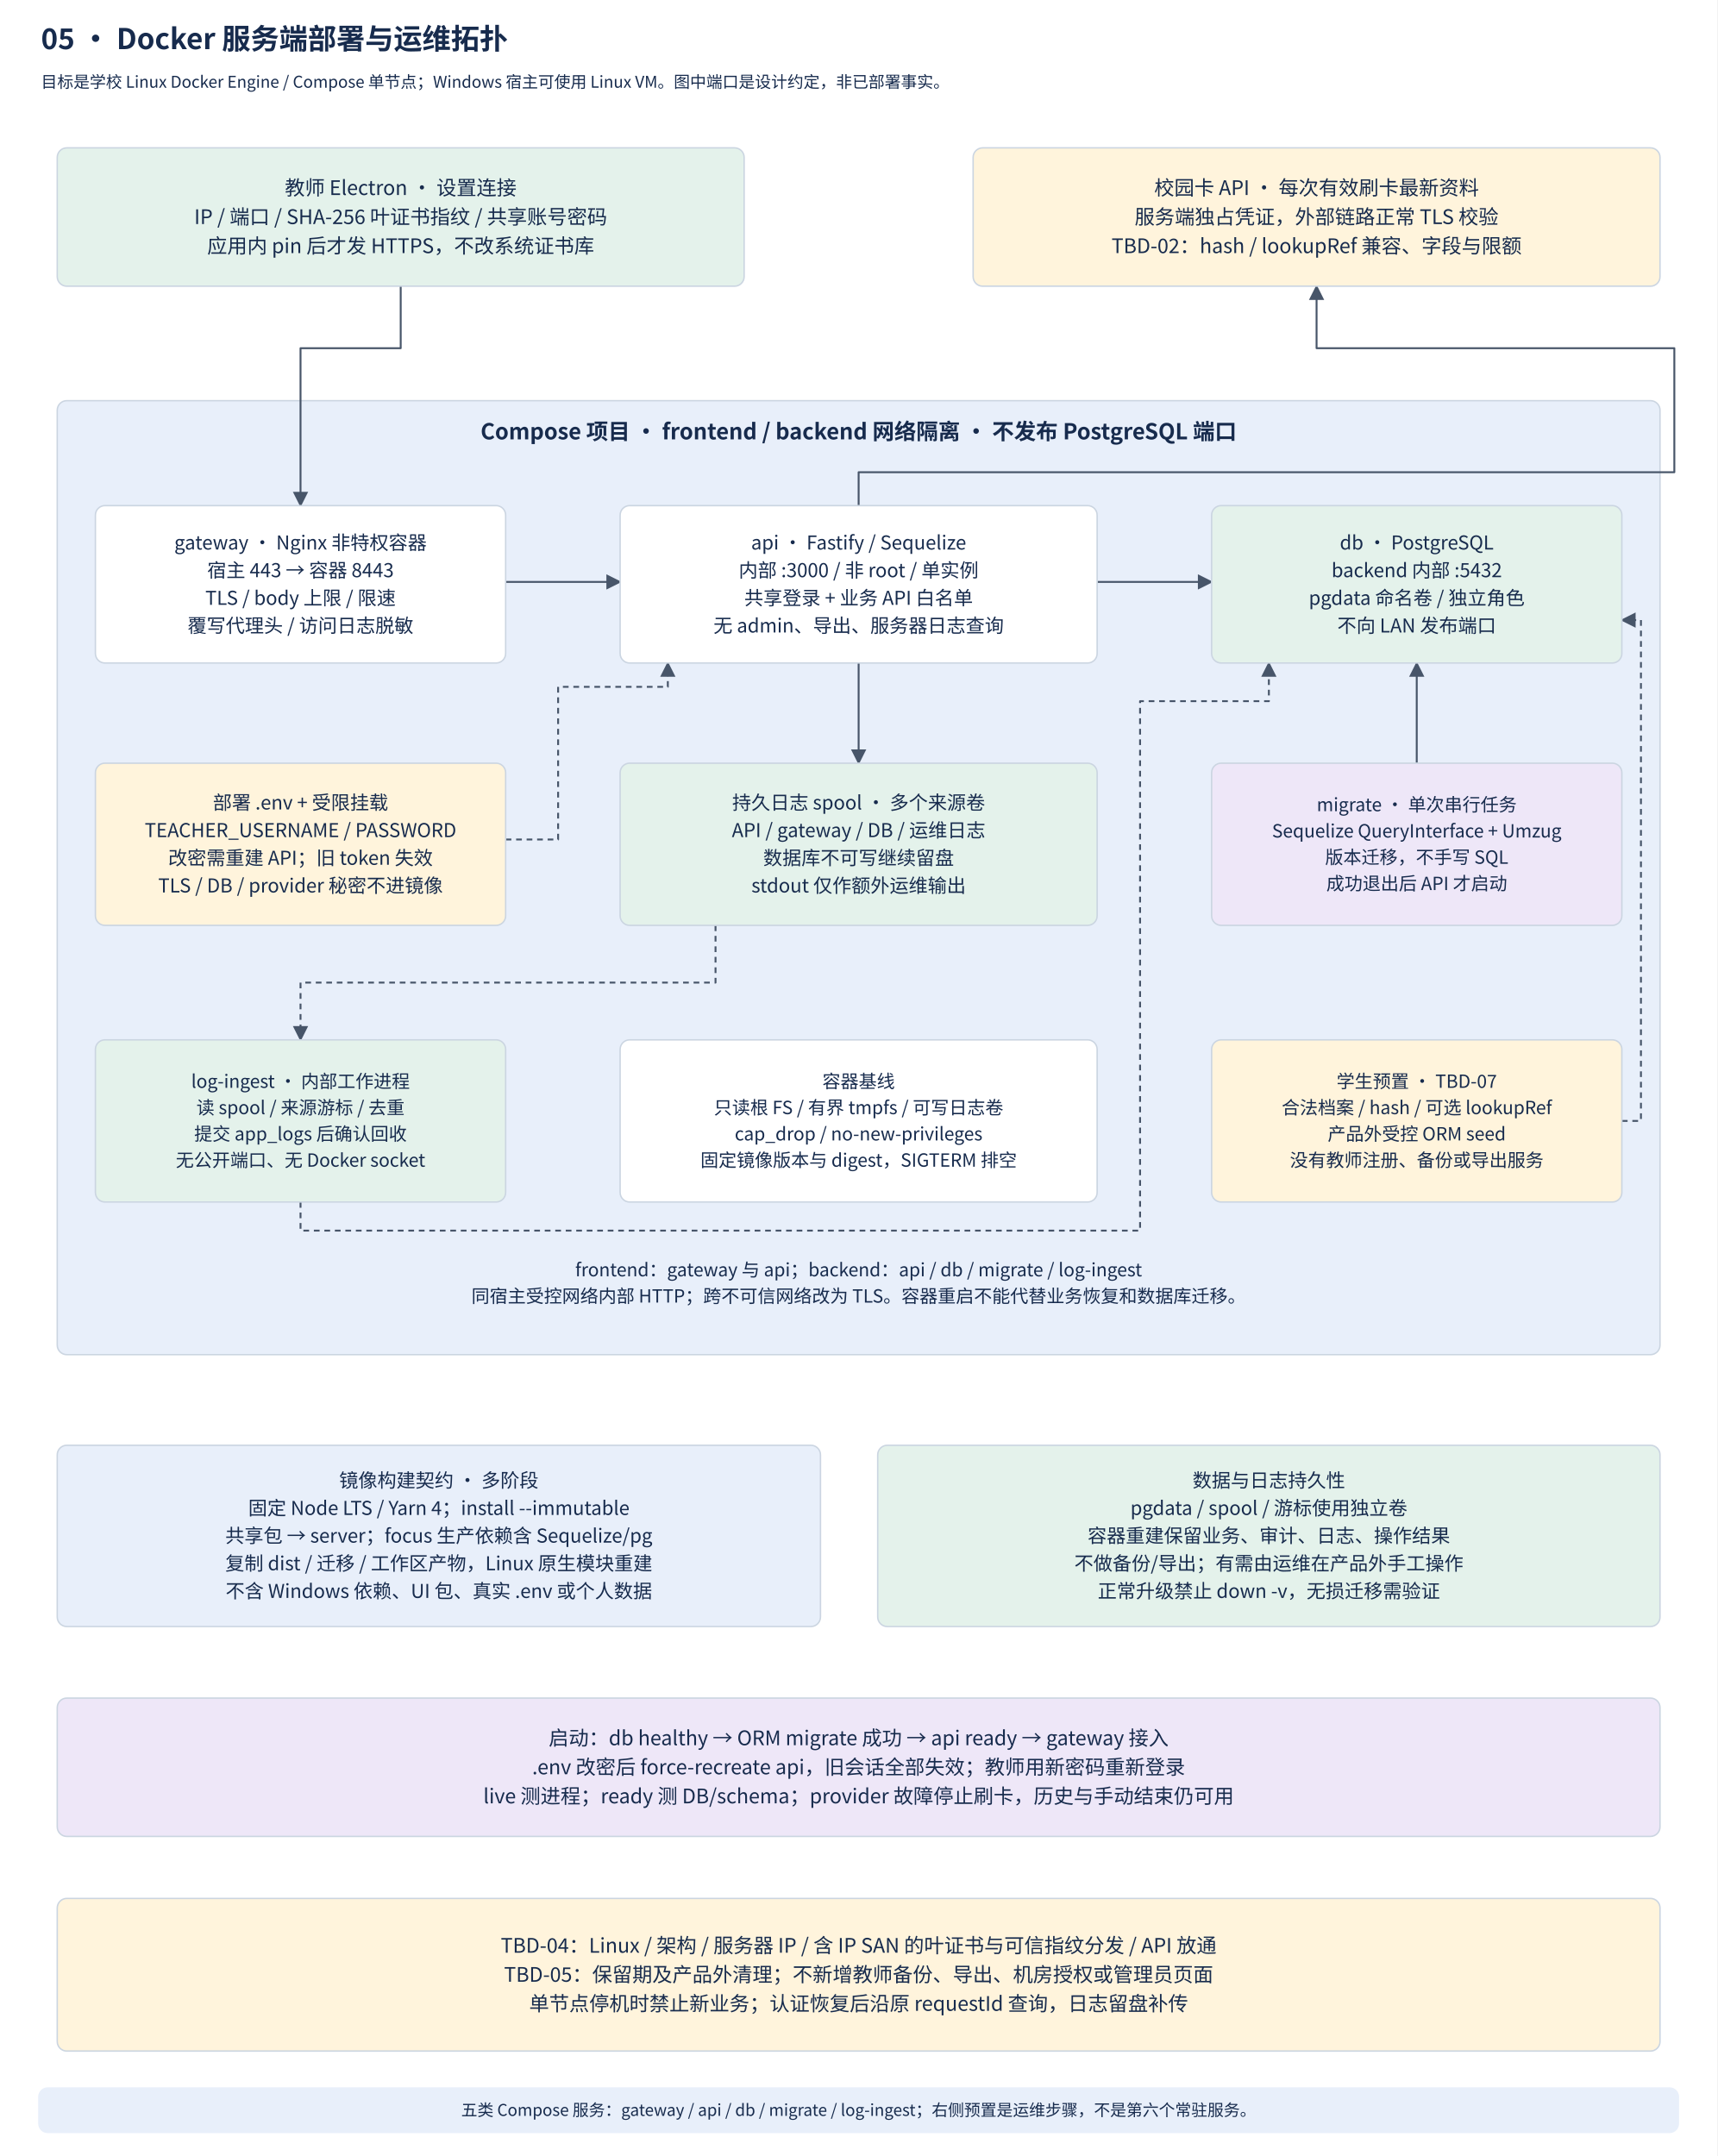
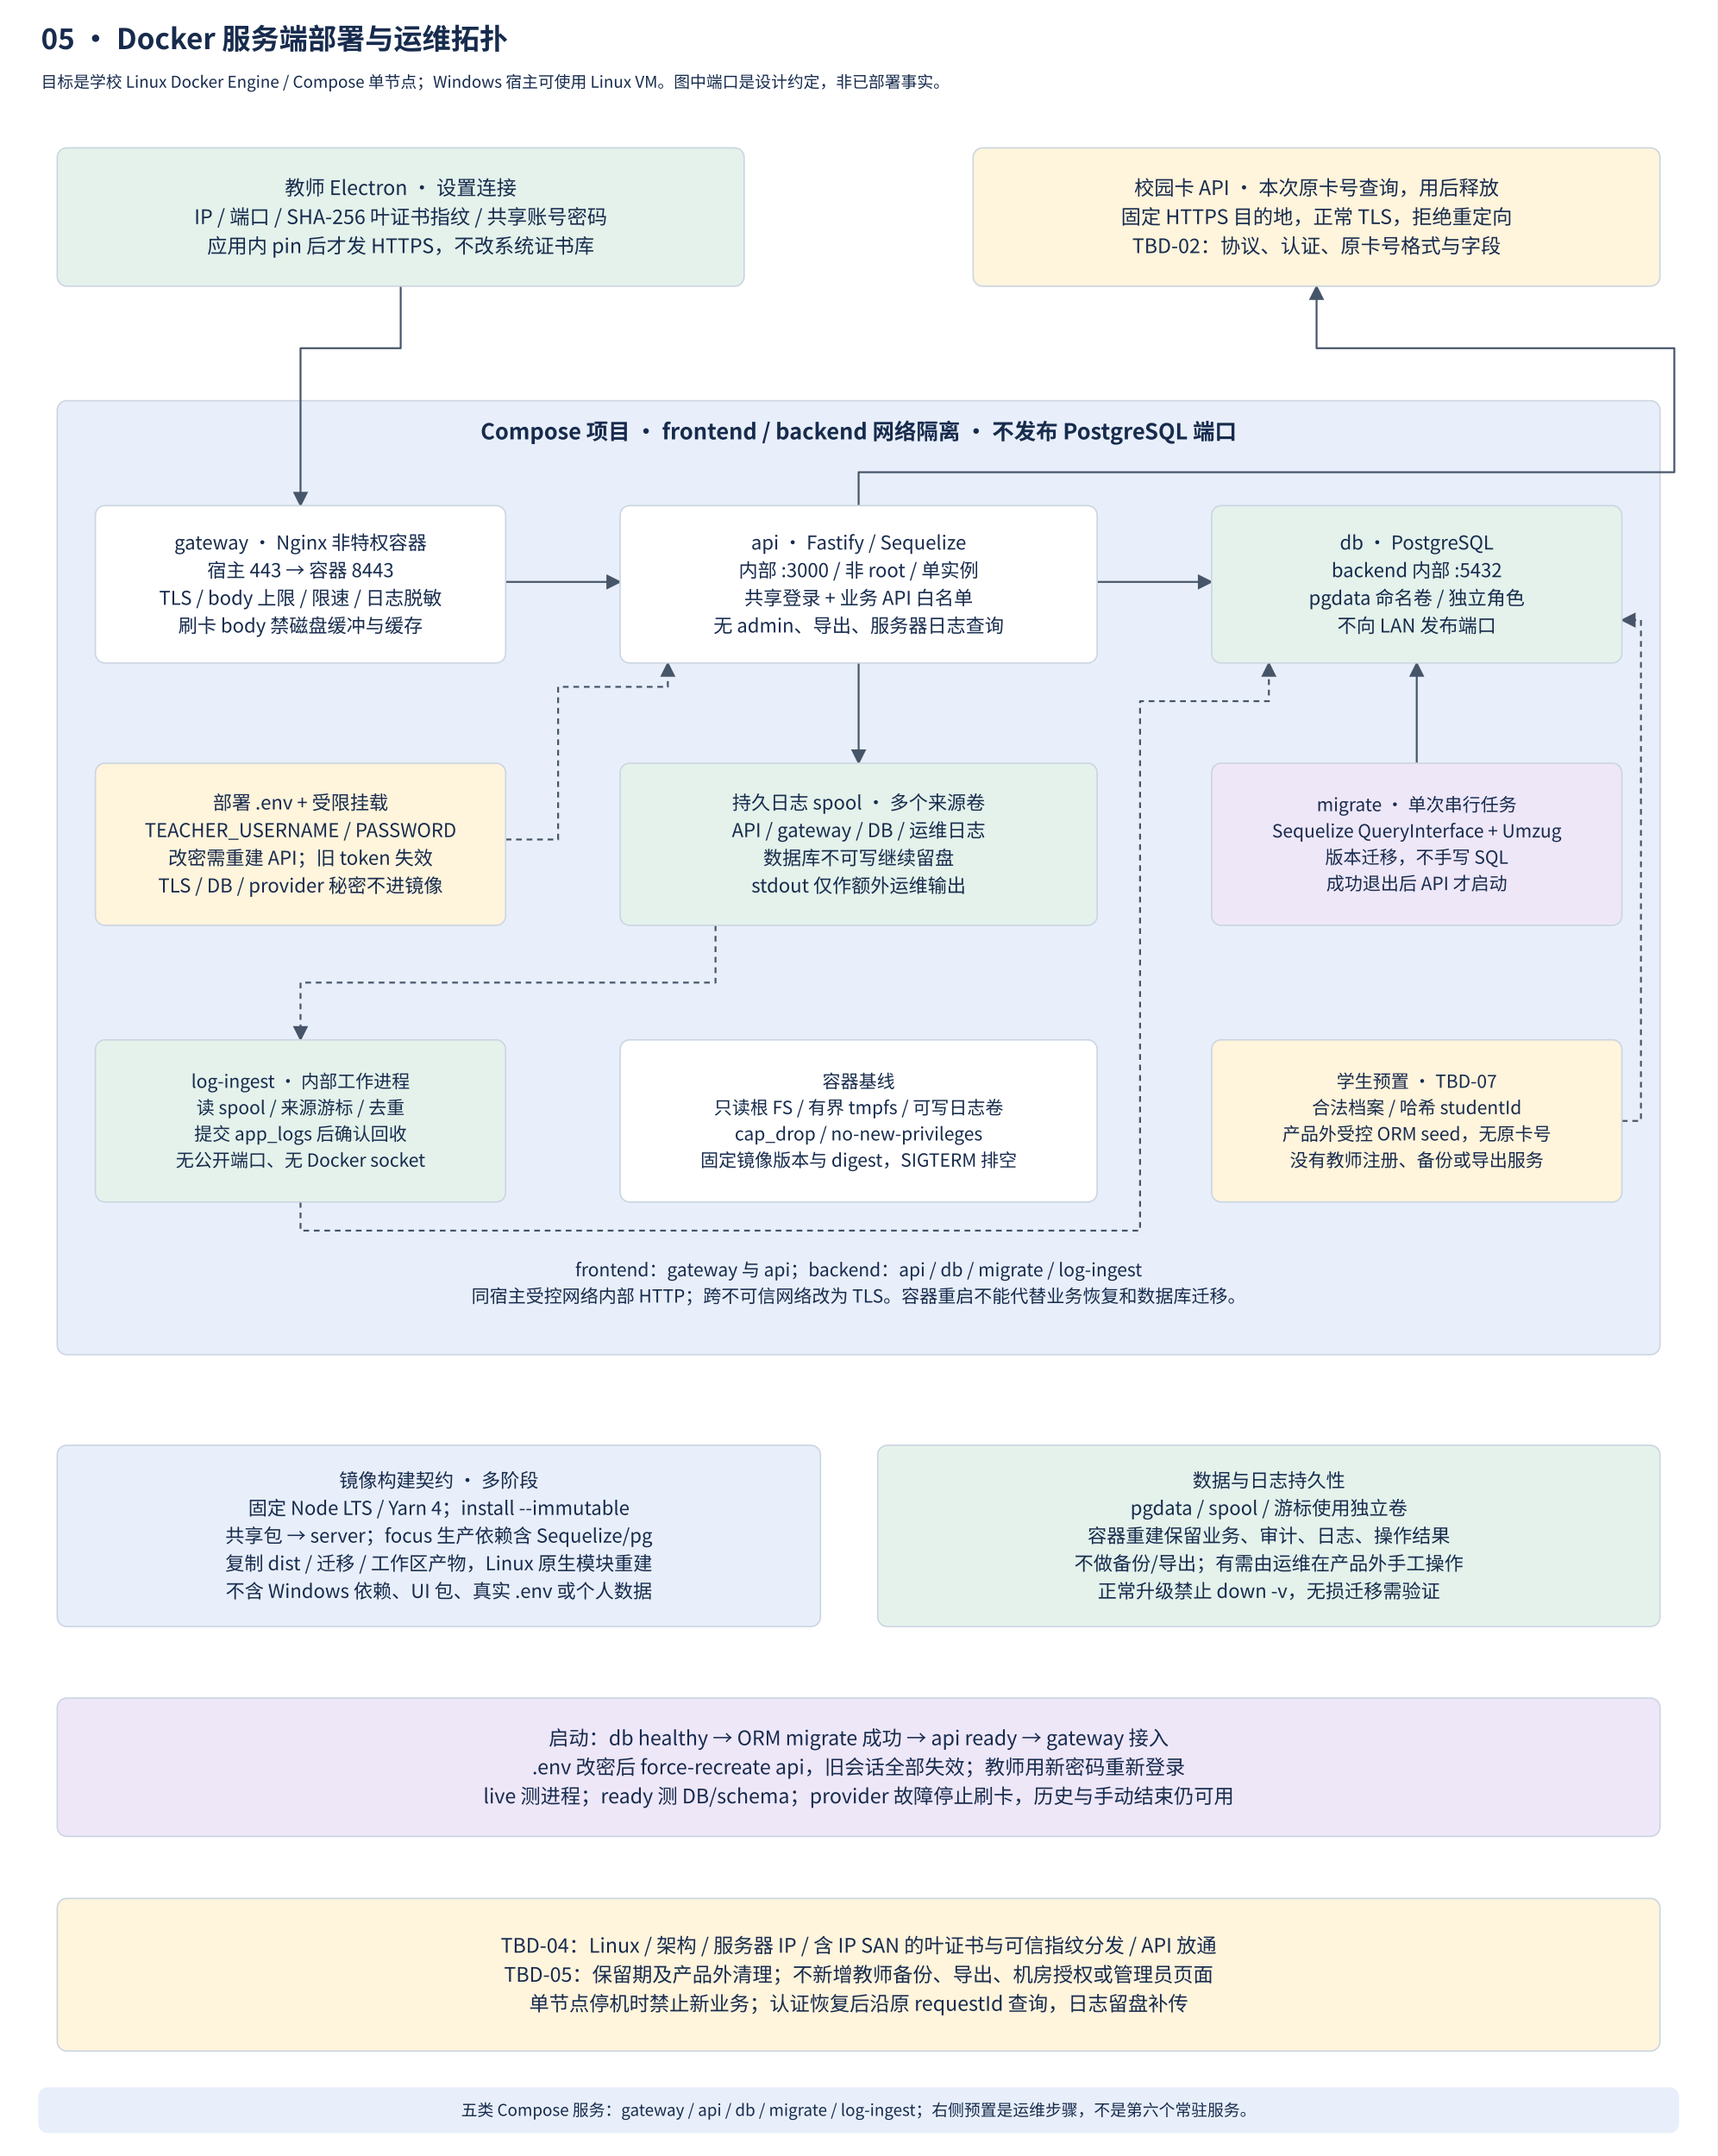
<svg xmlns="http://www.w3.org/2000/svg" width="1800" height="2260" viewBox="0 0 1800 2260" role="img" aria-labelledby="title desc">
  <defs>
    <marker id="arrow" viewBox="0 0 10 10" refX="9" refY="5" markerWidth="8" markerHeight="8" orient="auto-start-reverse">
      <path d="M 0 0 L 10 5 L 0 10 z" fill="#475569" />
    </marker>
  </defs>
  <rect width="1800" height="2260" fill="#ffffff" />
  <rect x="60" y="420" width="1680" height="1000" rx="10" fill="#e8effa" stroke="#cbd5e1" stroke-width="1.5" />
  <text x="900.0" y="926.3" text-anchor="middle" font-family="Microsoft YaHei, Noto Sans CJK SC, sans-serif" font-size="18" font-weight="400" fill="#172b4d" />
  <polyline points="420,300 420,365 315,365 315,530" fill="none" stroke="#475569" stroke-width="2" stroke-linejoin="round" marker-end="url(#arrow)" />
  <polyline points="530,610 650,610" fill="none" stroke="#475569" stroke-width="2" stroke-linejoin="round" marker-end="url(#arrow)" />
  <polyline points="1150,610 1270,610" fill="none" stroke="#475569" stroke-width="2" stroke-linejoin="round" marker-end="url(#arrow)" />
  <polyline points="900,530 900,495 1755,495 1755,365 1380,365 1380,300" fill="none" stroke="#475569" stroke-width="2" stroke-linejoin="round" marker-end="url(#arrow)" />
  <polyline points="1485,800 1485,695" fill="none" stroke="#475569" stroke-width="2" stroke-linejoin="round" marker-end="url(#arrow)" />
  <polyline points="900.0,695 900.0,800" fill="none" stroke="#475569" stroke-width="2" stroke-linejoin="round" marker-end="url(#arrow)" />
  <polyline points="530,880 585,880 585,720 700,720 700,695" fill="none" stroke="#475569" stroke-width="2" stroke-linejoin="round" marker-end="url(#arrow)" stroke-dasharray="6 5" />
  <polyline points="750,970 750,1030 315,1030 315,1090" fill="none" stroke="#475569" stroke-width="2" stroke-linejoin="round" marker-end="url(#arrow)" stroke-dasharray="6 5" />
  <polyline points="315,1260 315,1290 1195,1290 1195,735 1330,735 1330,695" fill="none" stroke="#475569" stroke-width="2" stroke-linejoin="round" marker-end="url(#arrow)" stroke-dasharray="6 5" />
  <polyline points="1700,1175 1720,1175 1720,650 1700,650" fill="none" stroke="#475569" stroke-width="2" stroke-linejoin="round" marker-end="url(#arrow)" stroke-dasharray="6 5" />
  <text x="43" y="51.5" text-anchor="start" font-family="Microsoft YaHei, Noto Sans CJK SC, sans-serif" font-size="30" font-weight="600" fill="#172b4d">05 · Docker 服务端部署与运维拓扑</text>
  <text x="43" y="91.95" text-anchor="start" font-family="Microsoft YaHei, Noto Sans CJK SC, sans-serif" font-size="17" font-weight="400" fill="#172b4d">目标是学校 Linux Docker Engine / Compose 单节点；Windows 宿主可使用 Linux VM。图中端口是设计约定，非已部署事实。</text>
  <rect x="60" y="155" width="720" height="145" rx="10" fill="#e4f2eb" stroke="#cbd5e1" stroke-width="1.5" />
  <text x="420.0" y="204.4" text-anchor="middle" font-family="Microsoft YaHei, Noto Sans CJK SC, sans-serif" font-size="21" font-weight="400" fill="#172b4d">教师 Electron · 设置连接</text>
  <text x="420.0" y="234.85" text-anchor="middle" font-family="Microsoft YaHei, Noto Sans CJK SC, sans-serif" font-size="21" font-weight="400" fill="#172b4d">IP / 端口 / SHA-256 叶证书指纹 / 共享账号密码</text>
  <text x="420.0" y="265.3" text-anchor="middle" font-family="Microsoft YaHei, Noto Sans CJK SC, sans-serif" font-size="21" font-weight="400" fill="#172b4d">应用内 pin 后才发 HTTPS，不改系统证书库</text>
  <rect x="1020" y="155" width="720" height="145" rx="10" fill="#fff4dc" stroke="#cbd5e1" stroke-width="1.5" />
-   <text x="1380.0" y="204.4" text-anchor="middle" font-family="Microsoft YaHei, Noto Sans CJK SC, sans-serif" font-size="21" font-weight="400" fill="#172b4d">校园卡 API · 每次有效刷卡最新资料</text>
-   <text x="1380.0" y="234.85" text-anchor="middle" font-family="Microsoft YaHei, Noto Sans CJK SC, sans-serif" font-size="21" font-weight="400" fill="#172b4d">服务端独占凭证，外部链路正常 TLS 校验</text>
-   <text x="1380.0" y="265.3" text-anchor="middle" font-family="Microsoft YaHei, Noto Sans CJK SC, sans-serif" font-size="21" font-weight="400" fill="#172b4d">TBD-02：hash / lookupRef 兼容、字段与限额</text>
+   <text x="1380.0" y="204.4" text-anchor="middle" font-family="Microsoft YaHei, Noto Sans CJK SC, sans-serif" font-size="21" font-weight="400" fill="#172b4d">校园卡 API · 本次原卡号查询，用后释放</text>
+   <text x="1380.0" y="234.85" text-anchor="middle" font-family="Microsoft YaHei, Noto Sans CJK SC, sans-serif" font-size="21" font-weight="400" fill="#172b4d">固定 HTTPS 目的地，正常 TLS，拒绝重定向</text>
+   <text x="1380.0" y="265.3" text-anchor="middle" font-family="Microsoft YaHei, Noto Sans CJK SC, sans-serif" font-size="21" font-weight="400" fill="#172b4d">TBD-02：协议、认证、原卡号格式与字段</text>
  <text x="900.0" y="460.55" text-anchor="middle" font-family="Microsoft YaHei, Noto Sans CJK SC, sans-serif" font-size="23" font-weight="600" fill="#172b4d">Compose 项目 · frontend / backend 网络隔离 · 不发布 PostgreSQL 端口</text>
  <rect x="100" y="530" width="430" height="165" rx="10" fill="#ffffff" stroke="#cbd5e1" stroke-width="1.5" />
  <text x="315.0" y="576.0" text-anchor="middle" font-family="Microsoft YaHei, Noto Sans CJK SC, sans-serif" font-size="20" font-weight="400" fill="#172b4d">gateway · Nginx 非特权容器</text>
  <text x="315.0" y="605.0" text-anchor="middle" font-family="Microsoft YaHei, Noto Sans CJK SC, sans-serif" font-size="20" font-weight="400" fill="#172b4d">宿主 443 → 容器 8443</text>
-   <text x="315.0" y="634.0" text-anchor="middle" font-family="Microsoft YaHei, Noto Sans CJK SC, sans-serif" font-size="20" font-weight="400" fill="#172b4d">TLS / body 上限 / 限速</text>
-   <text x="315.0" y="663.0" text-anchor="middle" font-family="Microsoft YaHei, Noto Sans CJK SC, sans-serif" font-size="20" font-weight="400" fill="#172b4d">覆写代理头 / 访问日志脱敏</text>
+   <text x="315.0" y="634.0" text-anchor="middle" font-family="Microsoft YaHei, Noto Sans CJK SC, sans-serif" font-size="20" font-weight="400" fill="#172b4d">TLS / body 上限 / 限速 / 日志脱敏</text>
+   <text x="315.0" y="663.0" text-anchor="middle" font-family="Microsoft YaHei, Noto Sans CJK SC, sans-serif" font-size="20" font-weight="400" fill="#172b4d">刷卡 body 禁磁盘缓冲与缓存</text>
  <rect x="650" y="530" width="500" height="165" rx="10" fill="#ffffff" stroke="#cbd5e1" stroke-width="1.5" />
  <text x="900.0" y="576.0" text-anchor="middle" font-family="Microsoft YaHei, Noto Sans CJK SC, sans-serif" font-size="20" font-weight="400" fill="#172b4d">api · Fastify / Sequelize</text>
  <text x="900.0" y="605.0" text-anchor="middle" font-family="Microsoft YaHei, Noto Sans CJK SC, sans-serif" font-size="20" font-weight="400" fill="#172b4d">内部 :3000 / 非 root / 单实例</text>
  <text x="900.0" y="634.0" text-anchor="middle" font-family="Microsoft YaHei, Noto Sans CJK SC, sans-serif" font-size="20" font-weight="400" fill="#172b4d">共享登录 + 业务 API 白名单</text>
  <text x="900.0" y="663.0" text-anchor="middle" font-family="Microsoft YaHei, Noto Sans CJK SC, sans-serif" font-size="20" font-weight="400" fill="#172b4d">无 admin、导出、服务器日志查询</text>
  <rect x="1270" y="530" width="430" height="165" rx="10" fill="#e4f2eb" stroke="#cbd5e1" stroke-width="1.5" />
  <text x="1485.0" y="576.0" text-anchor="middle" font-family="Microsoft YaHei, Noto Sans CJK SC, sans-serif" font-size="20" font-weight="400" fill="#172b4d">db · PostgreSQL</text>
  <text x="1485.0" y="605.0" text-anchor="middle" font-family="Microsoft YaHei, Noto Sans CJK SC, sans-serif" font-size="20" font-weight="400" fill="#172b4d">backend 内部 :5432</text>
  <text x="1485.0" y="634.0" text-anchor="middle" font-family="Microsoft YaHei, Noto Sans CJK SC, sans-serif" font-size="20" font-weight="400" fill="#172b4d">pgdata 命名卷 / 独立角色</text>
  <text x="1485.0" y="663.0" text-anchor="middle" font-family="Microsoft YaHei, Noto Sans CJK SC, sans-serif" font-size="20" font-weight="400" fill="#172b4d">不向 LAN 发布端口</text>
  <rect x="100" y="800" width="430" height="170" rx="10" fill="#fff4dc" stroke="#cbd5e1" stroke-width="1.5" />
  <text x="315.0" y="848.5" text-anchor="middle" font-family="Microsoft YaHei, Noto Sans CJK SC, sans-serif" font-size="20" font-weight="400" fill="#172b4d">部署 .env + 受限挂载</text>
  <text x="315.0" y="877.5" text-anchor="middle" font-family="Microsoft YaHei, Noto Sans CJK SC, sans-serif" font-size="20" font-weight="400" fill="#172b4d">TEACHER_USERNAME / PASSWORD</text>
  <text x="315.0" y="906.5" text-anchor="middle" font-family="Microsoft YaHei, Noto Sans CJK SC, sans-serif" font-size="20" font-weight="400" fill="#172b4d">改密需重建 API；旧 token 失效</text>
  <text x="315.0" y="935.5" text-anchor="middle" font-family="Microsoft YaHei, Noto Sans CJK SC, sans-serif" font-size="20" font-weight="400" fill="#172b4d">TLS / DB / provider 秘密不进镜像</text>
  <rect x="650" y="800" width="500" height="170" rx="10" fill="#e4f2eb" stroke="#cbd5e1" stroke-width="1.5" />
  <text x="900.0" y="848.5" text-anchor="middle" font-family="Microsoft YaHei, Noto Sans CJK SC, sans-serif" font-size="20" font-weight="400" fill="#172b4d">持久日志 spool · 多个来源卷</text>
  <text x="900.0" y="877.5" text-anchor="middle" font-family="Microsoft YaHei, Noto Sans CJK SC, sans-serif" font-size="20" font-weight="400" fill="#172b4d">API / gateway / DB / 运维日志</text>
  <text x="900.0" y="906.5" text-anchor="middle" font-family="Microsoft YaHei, Noto Sans CJK SC, sans-serif" font-size="20" font-weight="400" fill="#172b4d">数据库不可写继续留盘</text>
  <text x="900.0" y="935.5" text-anchor="middle" font-family="Microsoft YaHei, Noto Sans CJK SC, sans-serif" font-size="20" font-weight="400" fill="#172b4d">stdout 仅作额外运维输出</text>
  <rect x="1270" y="800" width="430" height="170" rx="10" fill="#eee7f8" stroke="#cbd5e1" stroke-width="1.5" />
  <text x="1485.0" y="850.325" text-anchor="middle" font-family="Microsoft YaHei, Noto Sans CJK SC, sans-serif" font-size="19" font-weight="400" fill="#172b4d">migrate · 单次串行任务</text>
  <text x="1485.0" y="877.875" text-anchor="middle" font-family="Microsoft YaHei, Noto Sans CJK SC, sans-serif" font-size="19" font-weight="400" fill="#172b4d">Sequelize QueryInterface + Umzug</text>
  <text x="1485.0" y="905.425" text-anchor="middle" font-family="Microsoft YaHei, Noto Sans CJK SC, sans-serif" font-size="19" font-weight="400" fill="#172b4d">版本迁移，不手写 SQL</text>
  <text x="1485.0" y="932.975" text-anchor="middle" font-family="Microsoft YaHei, Noto Sans CJK SC, sans-serif" font-size="19" font-weight="400" fill="#172b4d">成功退出后 API 才启动</text>
  <rect x="100" y="1090" width="430" height="170" rx="10" fill="#e4f2eb" stroke="#cbd5e1" stroke-width="1.5" />
  <text x="315.0" y="1140.325" text-anchor="middle" font-family="Microsoft YaHei, Noto Sans CJK SC, sans-serif" font-size="19" font-weight="400" fill="#172b4d">log-ingest · 内部工作进程</text>
  <text x="315.0" y="1167.875" text-anchor="middle" font-family="Microsoft YaHei, Noto Sans CJK SC, sans-serif" font-size="19" font-weight="400" fill="#172b4d">读 spool / 来源游标 / 去重</text>
  <text x="315.0" y="1195.425" text-anchor="middle" font-family="Microsoft YaHei, Noto Sans CJK SC, sans-serif" font-size="19" font-weight="400" fill="#172b4d">提交 app_logs 后确认回收</text>
  <text x="315.0" y="1222.975" text-anchor="middle" font-family="Microsoft YaHei, Noto Sans CJK SC, sans-serif" font-size="19" font-weight="400" fill="#172b4d">无公开端口、无 Docker socket</text>
  <rect x="650" y="1090" width="500" height="170" rx="10" fill="#ffffff" stroke="#cbd5e1" stroke-width="1.5" />
  <text x="900.0" y="1140.325" text-anchor="middle" font-family="Microsoft YaHei, Noto Sans CJK SC, sans-serif" font-size="19" font-weight="400" fill="#172b4d">容器基线</text>
  <text x="900.0" y="1167.875" text-anchor="middle" font-family="Microsoft YaHei, Noto Sans CJK SC, sans-serif" font-size="19" font-weight="400" fill="#172b4d">只读根 FS / 有界 tmpfs / 可写日志卷</text>
  <text x="900.0" y="1195.425" text-anchor="middle" font-family="Microsoft YaHei, Noto Sans CJK SC, sans-serif" font-size="19" font-weight="400" fill="#172b4d">cap_drop / no-new-privileges</text>
  <text x="900.0" y="1222.975" text-anchor="middle" font-family="Microsoft YaHei, Noto Sans CJK SC, sans-serif" font-size="19" font-weight="400" fill="#172b4d">固定镜像版本与 digest，SIGTERM 排空</text>
  <rect x="1270" y="1090" width="430" height="170" rx="10" fill="#fff4dc" stroke="#cbd5e1" stroke-width="1.5" />
  <text x="1485.0" y="1140.325" text-anchor="middle" font-family="Microsoft YaHei, Noto Sans CJK SC, sans-serif" font-size="19" font-weight="400" fill="#172b4d">学生预置 · TBD-07</text>
-   <text x="1485.0" y="1167.875" text-anchor="middle" font-family="Microsoft YaHei, Noto Sans CJK SC, sans-serif" font-size="19" font-weight="400" fill="#172b4d">合法档案 / hash / 可选 lookupRef</text>
-   <text x="1485.0" y="1195.425" text-anchor="middle" font-family="Microsoft YaHei, Noto Sans CJK SC, sans-serif" font-size="19" font-weight="400" fill="#172b4d">产品外受控 ORM seed</text>
+   <text x="1485.0" y="1167.875" text-anchor="middle" font-family="Microsoft YaHei, Noto Sans CJK SC, sans-serif" font-size="19" font-weight="400" fill="#172b4d">合法档案 / 哈希 studentId</text>
+   <text x="1485.0" y="1195.425" text-anchor="middle" font-family="Microsoft YaHei, Noto Sans CJK SC, sans-serif" font-size="19" font-weight="400" fill="#172b4d">产品外受控 ORM seed，无原卡号</text>
  <text x="1485.0" y="1222.975" text-anchor="middle" font-family="Microsoft YaHei, Noto Sans CJK SC, sans-serif" font-size="19" font-weight="400" fill="#172b4d">没有教师注册、备份或导出服务</text>
  <text x="900.0" y="1337.875" text-anchor="middle" font-family="Microsoft YaHei, Noto Sans CJK SC, sans-serif" font-size="19" font-weight="400" fill="#172b4d">frontend：gateway 与 api；backend：api / db / migrate / log-ingest</text>
  <text x="900.0" y="1365.425" text-anchor="middle" font-family="Microsoft YaHei, Noto Sans CJK SC, sans-serif" font-size="19" font-weight="400" fill="#172b4d">同宿主受控网络内部 HTTP；跨不可信网络改为 TLS。容器重启不能代替业务恢复和数据库迁移。</text>
  <rect x="60" y="1515" width="800" height="190" rx="10" fill="#e8effa" stroke="#cbd5e1" stroke-width="1.5" />
  <text x="460.0" y="1559.0" text-anchor="middle" font-family="Microsoft YaHei, Noto Sans CJK SC, sans-serif" font-size="20" font-weight="400" fill="#172b4d">镜像构建契约 · 多阶段</text>
  <text x="460.0" y="1588.0" text-anchor="middle" font-family="Microsoft YaHei, Noto Sans CJK SC, sans-serif" font-size="20" font-weight="400" fill="#172b4d">固定 Node LTS / Yarn 4；install --immutable</text>
  <text x="460.0" y="1617.0" text-anchor="middle" font-family="Microsoft YaHei, Noto Sans CJK SC, sans-serif" font-size="20" font-weight="400" fill="#172b4d">共享包 → server；focus 生产依赖含 Sequelize/pg</text>
  <text x="460.0" y="1646.0" text-anchor="middle" font-family="Microsoft YaHei, Noto Sans CJK SC, sans-serif" font-size="20" font-weight="400" fill="#172b4d">复制 dist / 迁移 / 工作区产物，Linux 原生模块重建</text>
  <text x="460.0" y="1675.0" text-anchor="middle" font-family="Microsoft YaHei, Noto Sans CJK SC, sans-serif" font-size="20" font-weight="400" fill="#172b4d">不含 Windows 依赖、UI 包、真实 .env 或个人数据</text>
  <rect x="920" y="1515" width="820" height="190" rx="10" fill="#e4f2eb" stroke="#cbd5e1" stroke-width="1.5" />
  <text x="1330.0" y="1559.0" text-anchor="middle" font-family="Microsoft YaHei, Noto Sans CJK SC, sans-serif" font-size="20" font-weight="400" fill="#172b4d">数据与日志持久性</text>
  <text x="1330.0" y="1588.0" text-anchor="middle" font-family="Microsoft YaHei, Noto Sans CJK SC, sans-serif" font-size="20" font-weight="400" fill="#172b4d">pgdata / spool / 游标使用独立卷</text>
  <text x="1330.0" y="1617.0" text-anchor="middle" font-family="Microsoft YaHei, Noto Sans CJK SC, sans-serif" font-size="20" font-weight="400" fill="#172b4d">容器重建保留业务、审计、日志、操作结果</text>
  <text x="1330.0" y="1646.0" text-anchor="middle" font-family="Microsoft YaHei, Noto Sans CJK SC, sans-serif" font-size="20" font-weight="400" fill="#172b4d">不做备份/导出；有需由运维在产品外手工操作</text>
  <text x="1330.0" y="1675.0" text-anchor="middle" font-family="Microsoft YaHei, Noto Sans CJK SC, sans-serif" font-size="20" font-weight="400" fill="#172b4d">正常升级禁止 down -v，无损迁移需验证</text>
  <rect x="60" y="1780" width="1680" height="145" rx="10" fill="#eee7f8" stroke="#cbd5e1" stroke-width="1.5" />
  <text x="900.0" y="1829.4" text-anchor="middle" font-family="Microsoft YaHei, Noto Sans CJK SC, sans-serif" font-size="21" font-weight="400" fill="#172b4d">启动：db healthy → ORM migrate 成功 → api ready → gateway 接入</text>
  <text x="900.0" y="1859.85" text-anchor="middle" font-family="Microsoft YaHei, Noto Sans CJK SC, sans-serif" font-size="21" font-weight="400" fill="#172b4d">.env 改密后 force-recreate api，旧会话全部失效；教师用新密码重新登录</text>
  <text x="900.0" y="1890.3" text-anchor="middle" font-family="Microsoft YaHei, Noto Sans CJK SC, sans-serif" font-size="21" font-weight="400" fill="#172b4d">live 测进程；ready 测 DB/schema；provider 故障停止刷卡，历史与手动结束仍可用</text>
  <rect x="60" y="1990" width="1680" height="160" rx="10" fill="#fff4dc" stroke="#cbd5e1" stroke-width="1.5" />
  <text x="900.0" y="2046.9" text-anchor="middle" font-family="Microsoft YaHei, Noto Sans CJK SC, sans-serif" font-size="21" font-weight="400" fill="#172b4d">TBD-04：Linux / 架构 / 服务器 IP / 含 IP SAN 的叶证书与可信指纹分发 / API 放通</text>
  <text x="900.0" y="2077.35" text-anchor="middle" font-family="Microsoft YaHei, Noto Sans CJK SC, sans-serif" font-size="21" font-weight="400" fill="#172b4d">TBD-05：保留期及产品外清理；不新增教师备份、导出、机房授权或管理员页面</text>
  <text x="900.0" y="2107.8" text-anchor="middle" font-family="Microsoft YaHei, Noto Sans CJK SC, sans-serif" font-size="21" font-weight="400" fill="#172b4d">单节点停机时禁止新业务；认证恢复后沿原 requestId 查询，日志留盘补传</text>
  <rect x="40" y="2188" width="1720" height="48" rx="10" fill="#e8effa" stroke="none" stroke-width="1.5" />
  <text x="900.0" y="2217.95" text-anchor="middle" font-family="Microsoft YaHei, Noto Sans CJK SC, sans-serif" font-size="17" font-weight="400" fill="#172b4d">五类 Compose 服务：gateway / api / db / migrate / log-ingest；右侧预置是运维步骤，不是第六个常驻服务。</text>
</svg>
